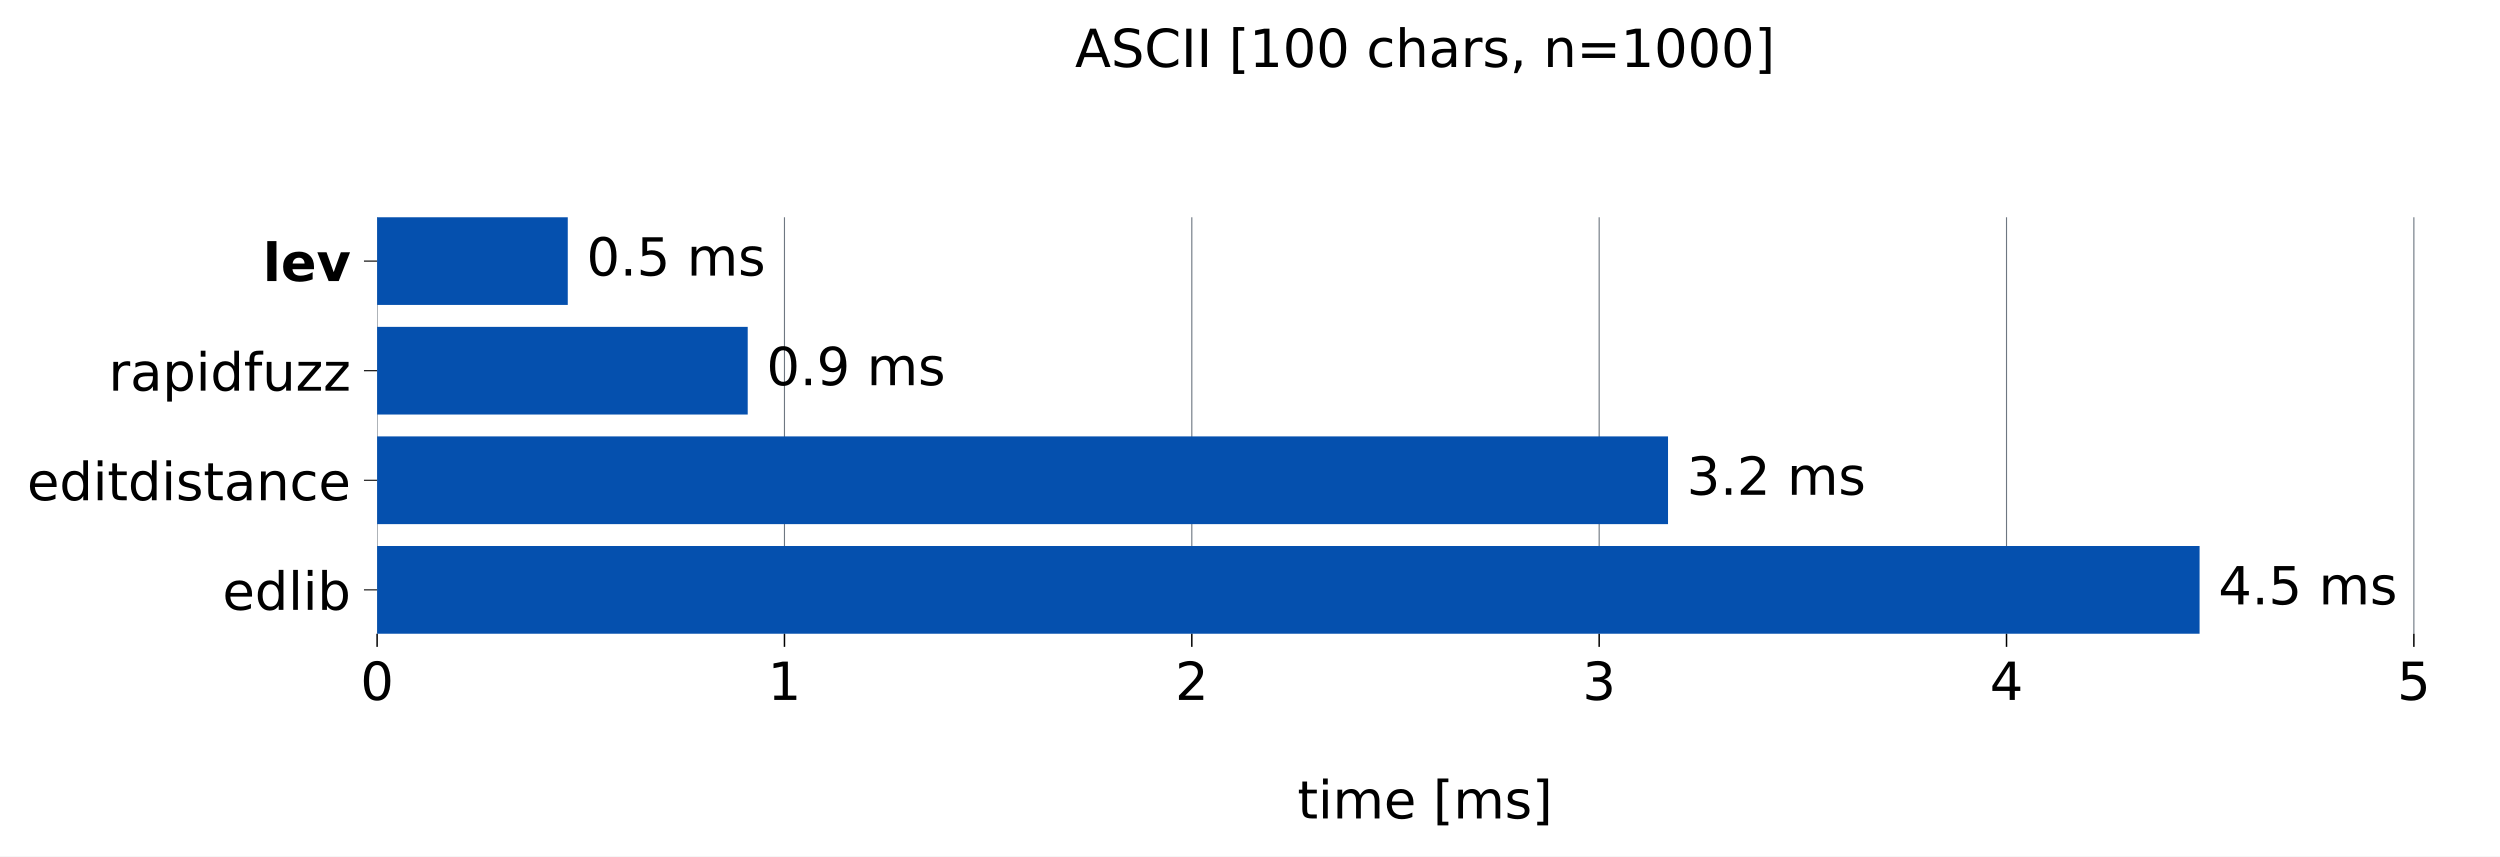
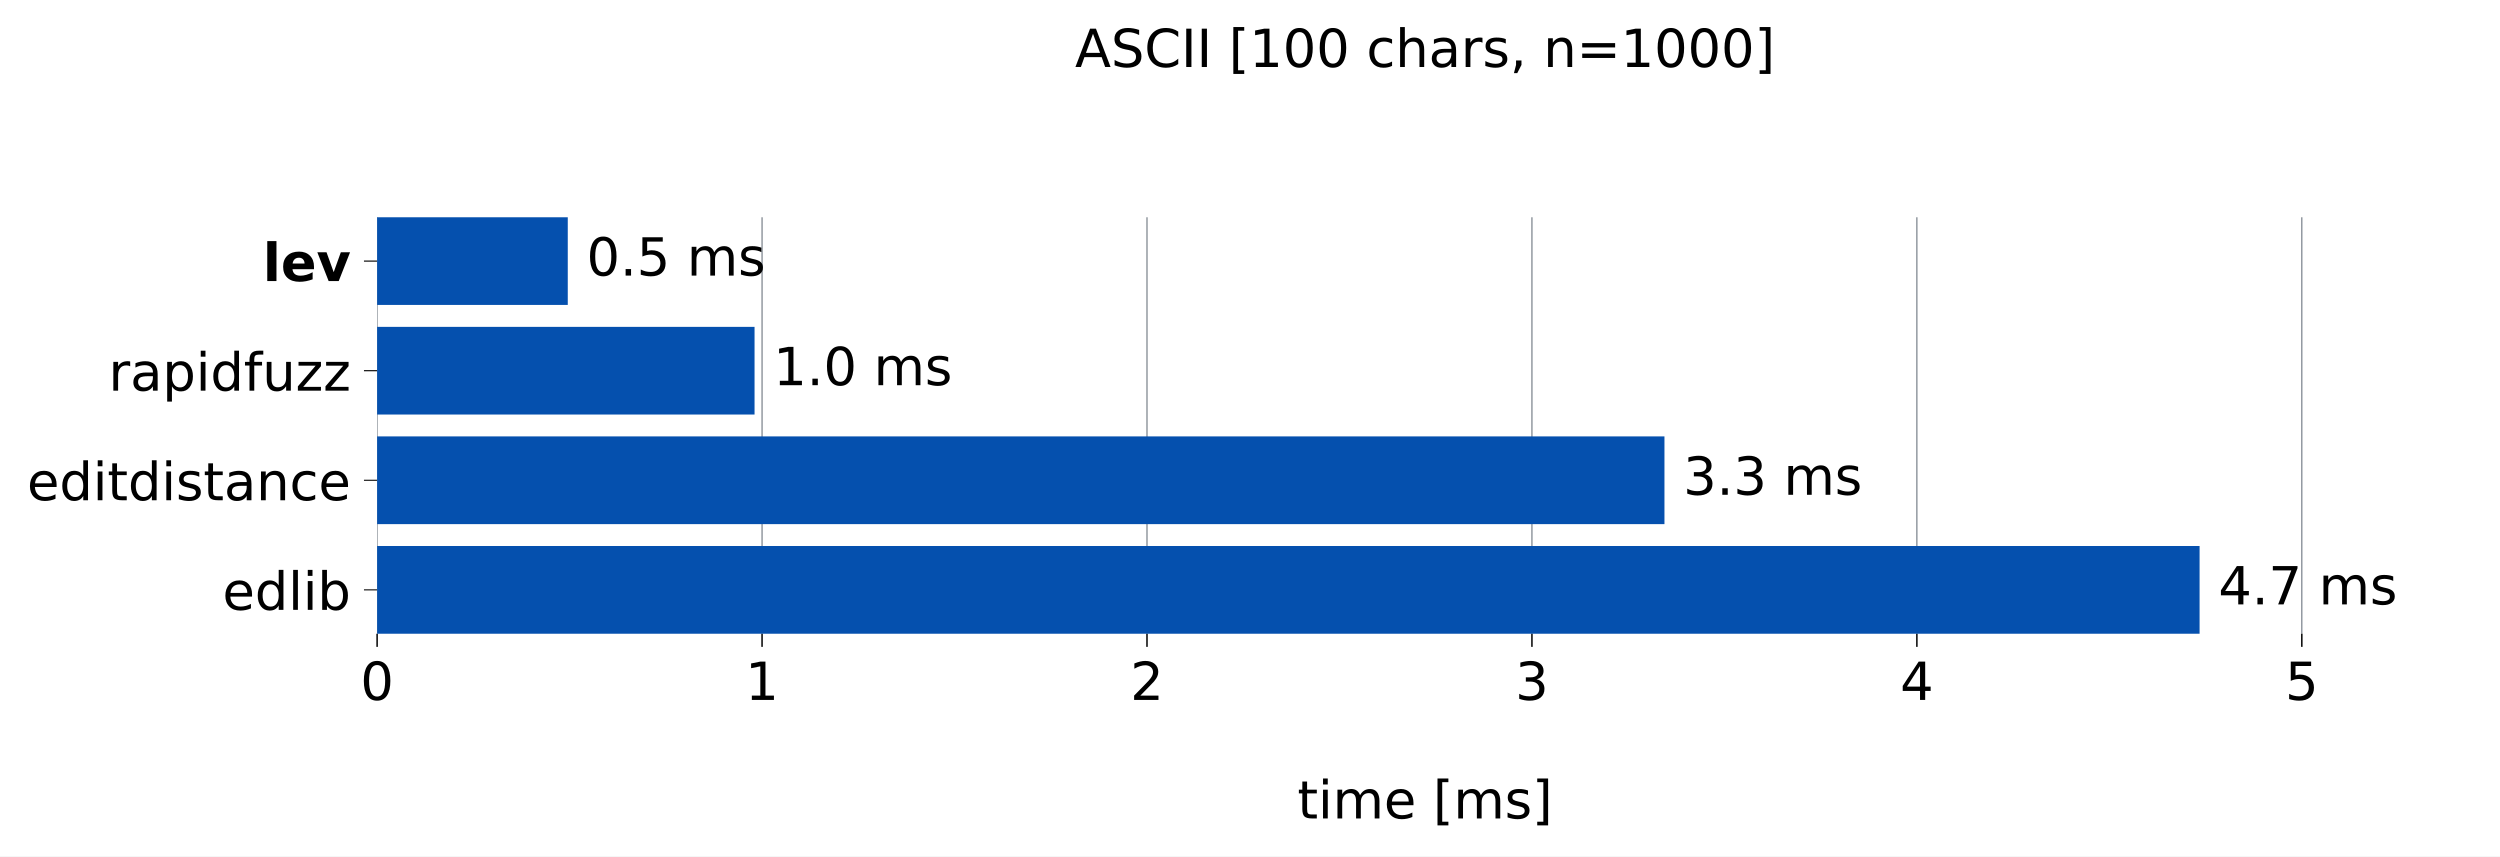
<svg xmlns="http://www.w3.org/2000/svg" xmlns:xlink="http://www.w3.org/1999/xlink" width="665.603pt" height="228.017pt" viewBox="0 0 665.603 228.017" version="1.1">
  <defs>
    <style type="text/css">*{stroke-linejoin: round; stroke-linecap: butt}</style>
  </defs>
  <g id="figure_1">
    <g id="patch_1">
      <path d="M 0 228.017 L 665.603 228.017 L 665.603 0 L 0 0 z " style="fill: #ffffff" />
    </g>
    <g id="axes_1">
      <g id="patch_2">
        <path d="M 100.403 168.718 L 658.403 168.718 L 658.403 57.838 L 100.403 57.838 z " style="fill: #ffffff" />
      </g>
      <g id="matplotlib.axis_1">
        <g id="xtick_1">
          <g id="line2d_1">
-             <path d="M 100.403 168.718 L 100.403 57.838 " clip-path="url(#pa0cd31a357)" style="fill: none; stroke: #6e7781; stroke-width: 0.3; stroke-linecap: square" />
+             <path d="M 100.403 168.718 L 100.403 57.838 " clip-path="url(#p3d2c7ec90e)" style="fill: none; stroke: #6e7781; stroke-width: 0.3; stroke-linecap: square" />
          </g>
          <g id="line2d_2">
            <defs>
-               <path id="m41633b963e" d="M 0 0 L 0 3.5 " style="stroke: #000000; stroke-width: 0.4" />
+               <path id="m636f32cbab" d="M 0 0 L 0 3.5 " style="stroke: #000000; stroke-width: 0.4" />
            </defs>
            <g>
-               <use xlink:href="#m41633b963e" x="100.403" y="168.718" style="stroke: #000000; stroke-width: 0.4" />
+               <use xlink:href="#m636f32cbab" x="100.403" y="168.718" style="stroke: #000000; stroke-width: 0.4" />
            </g>
          </g>
          <g id="text_1">
            <g transform="translate(95.94906 186.3556) scale(0.14 -0.14)">
              <defs>
                <path id="DejaVuSans-30" d="M 2034 4250 Q 1547 4250 1301 3770 Q 1056 3291 1056 2328 Q 1056 1369 1301 889 Q 1547 409 2034 409 Q 2525 409 2770 889 Q 3016 1369 3016 2328 Q 3016 3291 2770 3770 Q 2525 4250 2034 4250 z M 2034 4750 Q 2819 4750 3233 4129 Q 3647 3509 3647 2328 Q 3647 1150 3233 529 Q 2819 -91 2034 -91 Q 1250 -91 836 529 Q 422 1150 422 2328 Q 422 3509 836 4129 Q 1250 4750 2034 4750 z " transform="scale(0.015625)" />
              </defs>
              <use xlink:href="#DejaVuSans-30" />
            </g>
          </g>
        </g>
        <g id="xtick_2">
          <g id="line2d_3">
-             <path d="M 208.857 168.718 L 208.857 57.838 " clip-path="url(#pa0cd31a357)" style="fill: none; stroke: #6e7781; stroke-width: 0.3; stroke-linecap: square" />
+             <path d="M 202.89 168.718 L 202.89 57.838 " clip-path="url(#p3d2c7ec90e)" style="fill: none; stroke: #6e7781; stroke-width: 0.3; stroke-linecap: square" />
          </g>
          <g id="line2d_4">
            <g>
-               <use xlink:href="#m41633b963e" x="208.857" y="168.718" style="stroke: #000000; stroke-width: 0.4" />
+               <use xlink:href="#m636f32cbab" x="202.89" y="168.718" style="stroke: #000000; stroke-width: 0.4" />
            </g>
          </g>
          <g id="text_2">
-             <g transform="translate(204.4028 186.3556) scale(0.14 -0.14)">
+             <g transform="translate(198.4363 186.3556) scale(0.14 -0.14)">
              <defs>
                <path id="DejaVuSans-31" d="M 794 531 L 1825 531 L 1825 4091 L 703 3866 L 703 4441 L 1819 4666 L 2450 4666 L 2450 531 L 3481 531 L 3481 0 L 794 0 L 794 531 z " transform="scale(0.015625)" />
              </defs>
              <use xlink:href="#DejaVuSans-31" />
            </g>
          </g>
        </g>
        <g id="xtick_3">
          <g id="line2d_5">
-             <path d="M 317.31 168.718 L 317.31 57.838 " clip-path="url(#pa0cd31a357)" style="fill: none; stroke: #6e7781; stroke-width: 0.3; stroke-linecap: square" />
+             <path d="M 305.377 168.718 L 305.377 57.838 " clip-path="url(#p3d2c7ec90e)" style="fill: none; stroke: #6e7781; stroke-width: 0.3; stroke-linecap: square" />
          </g>
          <g id="line2d_6">
            <g>
-               <use xlink:href="#m41633b963e" x="317.31" y="168.718" style="stroke: #000000; stroke-width: 0.4" />
+               <use xlink:href="#m636f32cbab" x="305.377" y="168.718" style="stroke: #000000; stroke-width: 0.4" />
            </g>
          </g>
          <g id="text_3">
-             <g transform="translate(312.8565 186.3556) scale(0.14 -0.14)">
+             <g transform="translate(300.9236 186.3556) scale(0.14 -0.14)">
              <defs>
                <path id="DejaVuSans-32" d="M 1228 531 L 3431 531 L 3431 0 L 469 0 L 469 531 Q 828 903 1448 1529 Q 2069 2156 2228 2338 Q 2531 2678 2651 2914 Q 2772 3150 2772 3378 Q 2772 3750 2511 3984 Q 2250 4219 1831 4219 Q 1534 4219 1204 4116 Q 875 4013 500 3803 L 500 4441 Q 881 4594 1212 4672 Q 1544 4750 1819 4750 Q 2544 4750 2975 4387 Q 3406 4025 3406 3419 Q 3406 3131 3298 2873 Q 3191 2616 2906 2266 Q 2828 2175 2409 1742 Q 1991 1309 1228 531 z " transform="scale(0.015625)" />
              </defs>
              <use xlink:href="#DejaVuSans-32" />
            </g>
          </g>
        </g>
        <g id="xtick_4">
          <g id="line2d_7">
-             <path d="M 425.764 168.718 L 425.764 57.838 " clip-path="url(#pa0cd31a357)" style="fill: none; stroke: #6e7781; stroke-width: 0.3; stroke-linecap: square" />
+             <path d="M 407.865 168.718 L 407.865 57.838 " clip-path="url(#p3d2c7ec90e)" style="fill: none; stroke: #6e7781; stroke-width: 0.3; stroke-linecap: square" />
          </g>
          <g id="line2d_8">
            <g>
-               <use xlink:href="#m41633b963e" x="425.764" y="168.718" style="stroke: #000000; stroke-width: 0.4" />
+               <use xlink:href="#m636f32cbab" x="407.865" y="168.718" style="stroke: #000000; stroke-width: 0.4" />
            </g>
          </g>
          <g id="text_4">
-             <g transform="translate(421.3102 186.3556) scale(0.14 -0.14)">
+             <g transform="translate(403.4108 186.3556) scale(0.14 -0.14)">
              <defs>
                <path id="DejaVuSans-33" d="M 2597 2516 Q 3050 2419 3304 2112 Q 3559 1806 3559 1356 Q 3559 666 3084 287 Q 2609 -91 1734 -91 Q 1441 -91 1130 -33 Q 819 25 488 141 L 488 750 Q 750 597 1062 519 Q 1375 441 1716 441 Q 2309 441 2620 675 Q 2931 909 2931 1356 Q 2931 1769 2642 2001 Q 2353 2234 1838 2234 L 1294 2234 L 1294 2753 L 1863 2753 Q 2328 2753 2575 2939 Q 2822 3125 2822 3475 Q 2822 3834 2567 4026 Q 2313 4219 1838 4219 Q 1578 4219 1281 4162 Q 984 4106 628 3988 L 628 4550 Q 988 4650 1302 4700 Q 1616 4750 1894 4750 Q 2613 4750 3031 4423 Q 3450 4097 3450 3541 Q 3450 3153 3228 2886 Q 3006 2619 2597 2516 z " transform="scale(0.015625)" />
              </defs>
              <use xlink:href="#DejaVuSans-33" />
            </g>
          </g>
        </g>
        <g id="xtick_5">
          <g id="line2d_9">
-             <path d="M 534.218 168.718 L 534.218 57.838 " clip-path="url(#pa0cd31a357)" style="fill: none; stroke: #6e7781; stroke-width: 0.3; stroke-linecap: square" />
+             <path d="M 510.352 168.718 L 510.352 57.838 " clip-path="url(#p3d2c7ec90e)" style="fill: none; stroke: #6e7781; stroke-width: 0.3; stroke-linecap: square" />
          </g>
          <g id="line2d_10">
            <g>
-               <use xlink:href="#m41633b963e" x="534.218" y="168.718" style="stroke: #000000; stroke-width: 0.4" />
+               <use xlink:href="#m636f32cbab" x="510.352" y="168.718" style="stroke: #000000; stroke-width: 0.4" />
            </g>
          </g>
          <g id="text_5">
-             <g transform="translate(529.7638 186.3556) scale(0.14 -0.14)">
+             <g transform="translate(505.8981 186.3556) scale(0.14 -0.14)">
              <defs>
                <path id="DejaVuSans-34" d="M 2419 4116 L 825 1625 L 2419 1625 L 2419 4116 z M 2253 4666 L 3047 4666 L 3047 1625 L 3713 1625 L 3713 1100 L 3047 1100 L 3047 0 L 2419 0 L 2419 1100 L 313 1100 L 313 1709 L 2253 4666 z " transform="scale(0.015625)" />
              </defs>
              <use xlink:href="#DejaVuSans-34" />
            </g>
          </g>
        </g>
        <g id="xtick_6">
          <g id="line2d_11">
-             <path d="M 642.671 168.718 L 642.671 57.838 " clip-path="url(#pa0cd31a357)" style="fill: none; stroke: #6e7781; stroke-width: 0.3; stroke-linecap: square" />
+             <path d="M 612.839 168.718 L 612.839 57.838 " clip-path="url(#p3d2c7ec90e)" style="fill: none; stroke: #6e7781; stroke-width: 0.3; stroke-linecap: square" />
          </g>
          <g id="line2d_12">
            <g>
-               <use xlink:href="#m41633b963e" x="642.671" y="168.718" style="stroke: #000000; stroke-width: 0.4" />
+               <use xlink:href="#m636f32cbab" x="612.839" y="168.718" style="stroke: #000000; stroke-width: 0.4" />
            </g>
          </g>
          <g id="text_6">
-             <g transform="translate(638.2175 186.3556) scale(0.14 -0.14)">
+             <g transform="translate(608.3853 186.3556) scale(0.14 -0.14)">
              <defs>
                <path id="DejaVuSans-35" d="M 691 4666 L 3169 4666 L 3169 4134 L 1269 4134 L 1269 2991 Q 1406 3038 1543 3061 Q 1681 3084 1819 3084 Q 2600 3084 3056 2656 Q 3513 2228 3513 1497 Q 3513 744 3044 326 Q 2575 -91 1722 -91 Q 1428 -91 1123 -41 Q 819 9 494 109 L 494 744 Q 775 591 1075 516 Q 1375 441 1709 441 Q 2250 441 2565 725 Q 2881 1009 2881 1497 Q 2881 1984 2565 2268 Q 2250 2553 1709 2553 Q 1456 2553 1204 2497 Q 953 2441 691 2322 L 691 4666 z " transform="scale(0.015625)" />
              </defs>
              <use xlink:href="#DejaVuSans-35" />
            </g>
          </g>
        </g>
        <g id="text_7">
          <g transform="translate(345.4364 217.905) scale(0.14 -0.14)">
            <defs>
              <path id="DejaVuSans-74" d="M 1172 4494 L 1172 3500 L 2356 3500 L 2356 3053 L 1172 3053 L 1172 1153 Q 1172 725 1289 603 Q 1406 481 1766 481 L 2356 481 L 2356 0 L 1766 0 Q 1100 0 847 248 Q 594 497 594 1153 L 594 3053 L 172 3053 L 172 3500 L 594 3500 L 594 4494 L 1172 4494 z " transform="scale(0.015625)" />
              <path id="DejaVuSans-69" d="M 603 3500 L 1178 3500 L 1178 0 L 603 0 L 603 3500 z M 603 4863 L 1178 4863 L 1178 4134 L 603 4134 L 603 4863 z " transform="scale(0.015625)" />
              <path id="DejaVuSans-6d" d="M 3328 2828 Q 3544 3216 3844 3400 Q 4144 3584 4550 3584 Q 5097 3584 5394 3201 Q 5691 2819 5691 2113 L 5691 0 L 5113 0 L 5113 2094 Q 5113 2597 4934 2840 Q 4756 3084 4391 3084 Q 3944 3084 3684 2787 Q 3425 2491 3425 1978 L 3425 0 L 2847 0 L 2847 2094 Q 2847 2600 2669 2842 Q 2491 3084 2119 3084 Q 1678 3084 1418 2786 Q 1159 2488 1159 1978 L 1159 0 L 581 0 L 581 3500 L 1159 3500 L 1159 2956 Q 1356 3278 1631 3431 Q 1906 3584 2284 3584 Q 2666 3584 2933 3390 Q 3200 3197 3328 2828 z " transform="scale(0.015625)" />
              <path id="DejaVuSans-65" d="M 3597 1894 L 3597 1613 L 953 1613 Q 991 1019 1311 708 Q 1631 397 2203 397 Q 2534 397 2845 478 Q 3156 559 3463 722 L 3463 178 Q 3153 47 2828 -22 Q 2503 -91 2169 -91 Q 1331 -91 842 396 Q 353 884 353 1716 Q 353 2575 817 3079 Q 1281 3584 2069 3584 Q 2775 3584 3186 3129 Q 3597 2675 3597 1894 z M 3022 2063 Q 3016 2534 2758 2815 Q 2500 3097 2075 3097 Q 1594 3097 1305 2825 Q 1016 2553 972 2059 L 3022 2063 z " transform="scale(0.015625)" />
              <path id="DejaVuSans-20" transform="scale(0.015625)" />
              <path id="DejaVuSans-5b" d="M 550 4863 L 1875 4863 L 1875 4416 L 1125 4416 L 1125 -397 L 1875 -397 L 1875 -844 L 550 -844 L 550 4863 z " transform="scale(0.015625)" />
              <path id="DejaVuSans-73" d="M 2834 3397 L 2834 2853 Q 2591 2978 2328 3040 Q 2066 3103 1784 3103 Q 1356 3103 1142 2972 Q 928 2841 928 2578 Q 928 2378 1081 2264 Q 1234 2150 1697 2047 L 1894 2003 Q 2506 1872 2764 1633 Q 3022 1394 3022 966 Q 3022 478 2636 193 Q 2250 -91 1575 -91 Q 1294 -91 989 -36 Q 684 19 347 128 L 347 722 Q 666 556 975 473 Q 1284 391 1588 391 Q 1994 391 2212 530 Q 2431 669 2431 922 Q 2431 1156 2273 1281 Q 2116 1406 1581 1522 L 1381 1569 Q 847 1681 609 1914 Q 372 2147 372 2553 Q 372 3047 722 3315 Q 1072 3584 1716 3584 Q 2034 3584 2315 3537 Q 2597 3491 2834 3397 z " transform="scale(0.015625)" />
              <path id="DejaVuSans-5d" d="M 1947 4863 L 1947 -844 L 622 -844 L 622 -397 L 1369 -397 L 1369 4416 L 622 4416 L 622 4863 L 1947 4863 z " transform="scale(0.015625)" />
            </defs>
            <use xlink:href="#DejaVuSans-74" />
            <use xlink:href="#DejaVuSans-69" transform="translate(39.20898 0)" />
            <use xlink:href="#DejaVuSans-6d" transform="translate(66.99219 0)" />
            <use xlink:href="#DejaVuSans-65" transform="translate(164.4043 0)" />
            <use xlink:href="#DejaVuSans-20" transform="translate(225.9277 0)" />
            <use xlink:href="#DejaVuSans-5b" transform="translate(257.7148 0)" />
            <use xlink:href="#DejaVuSans-6d" transform="translate(296.7285 0)" />
            <use xlink:href="#DejaVuSans-73" transform="translate(394.1406 0)" />
            <use xlink:href="#DejaVuSans-5d" transform="translate(446.2402 0)" />
          </g>
        </g>
      </g>
      <g id="matplotlib.axis_2">
        <g id="ytick_1">
          <g id="line2d_13">
            <defs>
-               <path id="maad283d03a" d="M 0 0 L -3.5 0 " style="stroke: #000000; stroke-width: 0.3" />
+               <path id="mbe7d27ee50" d="M 0 0 L -3.5 0 " style="stroke: #000000; stroke-width: 0.3" />
            </defs>
            <g>
-               <use xlink:href="#maad283d03a" x="100.403" y="157.046" style="stroke: #000000; stroke-width: 0.3" />
+               <use xlink:href="#mbe7d27ee50" x="100.403" y="157.046" style="stroke: #000000; stroke-width: 0.3" />
            </g>
          </g>
          <g id="text_8">
            <g transform="translate(59.23406 162.3651) scale(0.14 -0.14)">
              <defs>
                <path id="DejaVuSans-64" d="M 2906 2969 L 2906 4863 L 3481 4863 L 3481 0 L 2906 0 L 2906 525 Q 2725 213 2448 61 Q 2172 -91 1784 -91 Q 1150 -91 751 415 Q 353 922 353 1747 Q 353 2572 751 3078 Q 1150 3584 1784 3584 Q 2172 3584 2448 3432 Q 2725 3281 2906 2969 z M 947 1747 Q 947 1113 1208 752 Q 1469 391 1925 391 Q 2381 391 2643 752 Q 2906 1113 2906 1747 Q 2906 2381 2643 2742 Q 2381 3103 1925 3103 Q 1469 3103 1208 2742 Q 947 2381 947 1747 z " transform="scale(0.015625)" />
                <path id="DejaVuSans-6c" d="M 603 4863 L 1178 4863 L 1178 0 L 603 0 L 603 4863 z " transform="scale(0.015625)" />
                <path id="DejaVuSans-62" d="M 3116 1747 Q 3116 2381 2855 2742 Q 2594 3103 2138 3103 Q 1681 3103 1420 2742 Q 1159 2381 1159 1747 Q 1159 1113 1420 752 Q 1681 391 2138 391 Q 2594 391 2855 752 Q 3116 1113 3116 1747 z M 1159 2969 Q 1341 3281 1617 3432 Q 1894 3584 2278 3584 Q 2916 3584 3314 3078 Q 3713 2572 3713 1747 Q 3713 922 3314 415 Q 2916 -91 2278 -91 Q 1894 -91 1617 61 Q 1341 213 1159 525 L 1159 0 L 581 0 L 581 4863 L 1159 4863 L 1159 2969 z " transform="scale(0.015625)" />
              </defs>
              <use xlink:href="#DejaVuSans-65" />
              <use xlink:href="#DejaVuSans-64" transform="translate(61.52344 0)" />
              <use xlink:href="#DejaVuSans-6c" transform="translate(125 0)" />
              <use xlink:href="#DejaVuSans-69" transform="translate(152.7832 0)" />
              <use xlink:href="#DejaVuSans-62" transform="translate(180.5664 0)" />
            </g>
          </g>
        </g>
        <g id="ytick_2">
          <g id="line2d_14">
            <g>
-               <use xlink:href="#maad283d03a" x="100.403" y="127.867" style="stroke: #000000; stroke-width: 0.3" />
+               <use xlink:href="#mbe7d27ee50" x="100.403" y="127.867" style="stroke: #000000; stroke-width: 0.3" />
            </g>
          </g>
          <g id="text_9">
            <g transform="translate(7.2 133.1862) scale(0.14 -0.14)">
              <defs>
                <path id="DejaVuSans-61" d="M 2194 1759 Q 1497 1759 1228 1600 Q 959 1441 959 1056 Q 959 750 1161 570 Q 1363 391 1709 391 Q 2188 391 2477 730 Q 2766 1069 2766 1631 L 2766 1759 L 2194 1759 z M 3341 1997 L 3341 0 L 2766 0 L 2766 531 Q 2569 213 2275 61 Q 1981 -91 1556 -91 Q 1019 -91 701 211 Q 384 513 384 1019 Q 384 1609 779 1909 Q 1175 2209 1959 2209 L 2766 2209 L 2766 2266 Q 2766 2663 2505 2880 Q 2244 3097 1772 3097 Q 1472 3097 1187 3025 Q 903 2953 641 2809 L 641 3341 Q 956 3463 1253 3523 Q 1550 3584 1831 3584 Q 2591 3584 2966 3190 Q 3341 2797 3341 1997 z " transform="scale(0.015625)" />
                <path id="DejaVuSans-6e" d="M 3513 2113 L 3513 0 L 2938 0 L 2938 2094 Q 2938 2591 2744 2837 Q 2550 3084 2163 3084 Q 1697 3084 1428 2787 Q 1159 2491 1159 1978 L 1159 0 L 581 0 L 581 3500 L 1159 3500 L 1159 2956 Q 1366 3272 1645 3428 Q 1925 3584 2291 3584 Q 2894 3584 3203 3211 Q 3513 2838 3513 2113 z " transform="scale(0.015625)" />
                <path id="DejaVuSans-63" d="M 3122 3366 L 3122 2828 Q 2878 2963 2633 3030 Q 2388 3097 2138 3097 Q 1578 3097 1268 2742 Q 959 2388 959 1747 Q 959 1106 1268 751 Q 1578 397 2138 397 Q 2388 397 2633 464 Q 2878 531 3122 666 L 3122 134 Q 2881 22 2623 -34 Q 2366 -91 2075 -91 Q 1284 -91 818 406 Q 353 903 353 1747 Q 353 2603 823 3093 Q 1294 3584 2113 3584 Q 2378 3584 2631 3529 Q 2884 3475 3122 3366 z " transform="scale(0.015625)" />
              </defs>
              <use xlink:href="#DejaVuSans-65" />
              <use xlink:href="#DejaVuSans-64" transform="translate(61.52344 0)" />
              <use xlink:href="#DejaVuSans-69" transform="translate(125 0)" />
              <use xlink:href="#DejaVuSans-74" transform="translate(152.7832 0)" />
              <use xlink:href="#DejaVuSans-64" transform="translate(191.9922 0)" />
              <use xlink:href="#DejaVuSans-69" transform="translate(255.4688 0)" />
              <use xlink:href="#DejaVuSans-73" transform="translate(283.252 0)" />
              <use xlink:href="#DejaVuSans-74" transform="translate(335.3516 0)" />
              <use xlink:href="#DejaVuSans-61" transform="translate(374.5605 0)" />
              <use xlink:href="#DejaVuSans-6e" transform="translate(435.8398 0)" />
              <use xlink:href="#DejaVuSans-63" transform="translate(499.2188 0)" />
              <use xlink:href="#DejaVuSans-65" transform="translate(554.1992 0)" />
            </g>
          </g>
        </g>
        <g id="ytick_3">
          <g id="line2d_15">
            <g>
-               <use xlink:href="#maad283d03a" x="100.403" y="98.688" style="stroke: #000000; stroke-width: 0.3" />
+               <use xlink:href="#mbe7d27ee50" x="100.403" y="98.688" style="stroke: #000000; stroke-width: 0.3" />
            </g>
          </g>
          <g id="text_10">
            <g transform="translate(28.90656 104.0072) scale(0.14 -0.14)">
              <defs>
                <path id="DejaVuSans-72" d="M 2631 2963 Q 2534 3019 2420 3045 Q 2306 3072 2169 3072 Q 1681 3072 1420 2755 Q 1159 2438 1159 1844 L 1159 0 L 581 0 L 581 3500 L 1159 3500 L 1159 2956 Q 1341 3275 1631 3429 Q 1922 3584 2338 3584 Q 2397 3584 2469 3576 Q 2541 3569 2628 3553 L 2631 2963 z " transform="scale(0.015625)" />
                <path id="DejaVuSans-70" d="M 1159 525 L 1159 -1331 L 581 -1331 L 581 3500 L 1159 3500 L 1159 2969 Q 1341 3281 1617 3432 Q 1894 3584 2278 3584 Q 2916 3584 3314 3078 Q 3713 2572 3713 1747 Q 3713 922 3314 415 Q 2916 -91 2278 -91 Q 1894 -91 1617 61 Q 1341 213 1159 525 z M 3116 1747 Q 3116 2381 2855 2742 Q 2594 3103 2138 3103 Q 1681 3103 1420 2742 Q 1159 2381 1159 1747 Q 1159 1113 1420 752 Q 1681 391 2138 391 Q 2594 391 2855 752 Q 3116 1113 3116 1747 z " transform="scale(0.015625)" />
                <path id="DejaVuSans-66" d="M 2375 4863 L 2375 4384 L 1825 4384 Q 1516 4384 1395 4259 Q 1275 4134 1275 3809 L 1275 3500 L 2222 3500 L 2222 3053 L 1275 3053 L 1275 0 L 697 0 L 697 3053 L 147 3053 L 147 3500 L 697 3500 L 697 3744 Q 697 4328 969 4595 Q 1241 4863 1831 4863 L 2375 4863 z " transform="scale(0.015625)" />
                <path id="DejaVuSans-75" d="M 544 1381 L 544 3500 L 1119 3500 L 1119 1403 Q 1119 906 1312 657 Q 1506 409 1894 409 Q 2359 409 2629 706 Q 2900 1003 2900 1516 L 2900 3500 L 3475 3500 L 3475 0 L 2900 0 L 2900 538 Q 2691 219 2414 64 Q 2138 -91 1772 -91 Q 1169 -91 856 284 Q 544 659 544 1381 z M 1991 3584 L 1991 3584 z " transform="scale(0.015625)" />
                <path id="DejaVuSans-7a" d="M 353 3500 L 3084 3500 L 3084 2975 L 922 459 L 3084 459 L 3084 0 L 275 0 L 275 525 L 2438 3041 L 353 3041 L 353 3500 z " transform="scale(0.015625)" />
              </defs>
              <use xlink:href="#DejaVuSans-72" />
              <use xlink:href="#DejaVuSans-61" transform="translate(41.11328 0)" />
              <use xlink:href="#DejaVuSans-70" transform="translate(102.3926 0)" />
              <use xlink:href="#DejaVuSans-69" transform="translate(165.8691 0)" />
              <use xlink:href="#DejaVuSans-64" transform="translate(193.6523 0)" />
              <use xlink:href="#DejaVuSans-66" transform="translate(257.1289 0)" />
              <use xlink:href="#DejaVuSans-75" transform="translate(292.334 0)" />
              <use xlink:href="#DejaVuSans-7a" transform="translate(355.7129 0)" />
              <use xlink:href="#DejaVuSans-7a" transform="translate(408.2031 0)" />
            </g>
          </g>
        </g>
        <g id="ytick_4">
          <g id="line2d_16">
            <g>
-               <use xlink:href="#maad283d03a" x="100.403" y="69.509" style="stroke: #000000; stroke-width: 0.3" />
+               <use xlink:href="#mbe7d27ee50" x="100.403" y="69.509" style="stroke: #000000; stroke-width: 0.3" />
            </g>
          </g>
          <g id="text_11">
            <g transform="translate(69.98125 74.8283) scale(0.14 -0.14)">
              <defs>
                <path id="DejaVuSans-Bold-6c" d="M 538 4863 L 1656 4863 L 1656 0 L 538 0 L 538 4863 z " transform="scale(0.015625)" />
                <path id="DejaVuSans-Bold-65" d="M 4031 1759 L 4031 1441 L 1416 1441 Q 1456 1047 1700 850 Q 1944 653 2381 653 Q 2734 653 3104 758 Q 3475 863 3866 1075 L 3866 213 Q 3469 63 3072 -14 Q 2675 -91 2278 -91 Q 1328 -91 801 392 Q 275 875 275 1747 Q 275 2603 792 3093 Q 1309 3584 2216 3584 Q 3041 3584 3536 3087 Q 4031 2591 4031 1759 z M 2881 2131 Q 2881 2450 2695 2645 Q 2509 2841 2209 2841 Q 1884 2841 1681 2658 Q 1478 2475 1428 2131 L 2881 2131 z " transform="scale(0.015625)" />
                <path id="DejaVuSans-Bold-76" d="M 97 3500 L 1216 3500 L 2088 1081 L 2956 3500 L 4078 3500 L 2700 0 L 1472 0 L 97 3500 z " transform="scale(0.015625)" />
              </defs>
              <use xlink:href="#DejaVuSans-Bold-6c" />
              <use xlink:href="#DejaVuSans-Bold-65" transform="translate(34.27734 0)" />
              <use xlink:href="#DejaVuSans-Bold-76" transform="translate(102.0996 0)" />
            </g>
          </g>
        </g>
      </g>
      <g id="patch_3">
-         <path d="M 100.403 168.718 L 585.62 168.718 L 585.62 145.375 L 100.403 145.375 z " clip-path="url(#pa0cd31a357)" style="fill: #0550ae" />
+         <path d="M 100.403 168.718 L 585.62 168.718 L 585.62 145.375 L 100.403 145.375 z " clip-path="url(#p3d2c7ec90e)" style="fill: #0550ae" />
      </g>
      <g id="patch_4">
-         <path d="M 100.403 139.539 L 444.097 139.539 L 444.097 116.196 L 100.403 116.196 z " clip-path="url(#pa0cd31a357)" style="fill: #0550ae" />
+         <path d="M 100.403 139.539 L 443.146 139.539 L 443.146 116.196 L 100.403 116.196 z " clip-path="url(#p3d2c7ec90e)" style="fill: #0550ae" />
      </g>
      <g id="patch_5">
-         <path d="M 100.403 110.36 L 199.073 110.36 L 199.073 87.017 L 100.403 87.017 z " clip-path="url(#pa0cd31a357)" style="fill: #0550ae" />
+         <path d="M 100.403 110.36 L 200.892 110.36 L 200.892 87.017 L 100.403 87.017 z " clip-path="url(#p3d2c7ec90e)" style="fill: #0550ae" />
      </g>
      <g id="patch_6">
-         <path d="M 100.403 81.181 L 151.164 81.181 L 151.164 57.838 L 100.403 57.838 z " clip-path="url(#pa0cd31a357)" style="fill: #0550ae" />
+         <path d="M 100.403 81.181 L 151.164 81.181 L 151.164 57.838 L 100.403 57.838 z " clip-path="url(#p3d2c7ec90e)" style="fill: #0550ae" />
      </g>
      <g id="text_12">
        <g transform="translate(590.6202 160.9094) scale(0.14 -0.14)">
          <defs>
            <path id="DejaVuSans-2e" d="M 684 794 L 1344 794 L 1344 0 L 684 0 L 684 794 z " transform="scale(0.015625)" />
+             <path id="DejaVuSans-37" d="M 525 4666 L 3525 4666 L 3525 4397 L 1831 0 L 1172 0 L 2766 4134 L 525 4134 L 525 4666 z " transform="scale(0.015625)" />
          </defs>
          <use xlink:href="#DejaVuSans-34" />
          <use xlink:href="#DejaVuSans-2e" transform="translate(63.62305 0)" />
-           <use xlink:href="#DejaVuSans-35" transform="translate(95.41016 0)" />
+           <use xlink:href="#DejaVuSans-37" transform="translate(95.41016 0)" />
          <use xlink:href="#DejaVuSans-20" transform="translate(159.0332 0)" />
          <use xlink:href="#DejaVuSans-6d" transform="translate(190.8203 0)" />
          <use xlink:href="#DejaVuSans-73" transform="translate(288.2324 0)" />
        </g>
      </g>
      <g id="text_13">
-         <g transform="translate(449.0971 131.7304) scale(0.14 -0.14)">
+         <g transform="translate(448.1458 131.7304) scale(0.14 -0.14)">
          <use xlink:href="#DejaVuSans-33" />
          <use xlink:href="#DejaVuSans-2e" transform="translate(63.62305 0)" />
-           <use xlink:href="#DejaVuSans-32" transform="translate(95.41016 0)" />
+           <use xlink:href="#DejaVuSans-33" transform="translate(95.41016 0)" />
          <use xlink:href="#DejaVuSans-20" transform="translate(159.0332 0)" />
          <use xlink:href="#DejaVuSans-6d" transform="translate(190.8203 0)" />
          <use xlink:href="#DejaVuSans-73" transform="translate(288.2324 0)" />
        </g>
      </g>
      <g id="text_14">
-         <g transform="translate(204.0731 102.5515) scale(0.14 -0.14)">
-           <defs>
-             <path id="DejaVuSans-39" d="M 703 97 L 703 672 Q 941 559 1184 500 Q 1428 441 1663 441 Q 2288 441 2617 861 Q 2947 1281 2994 2138 Q 2813 1869 2534 1725 Q 2256 1581 1919 1581 Q 1219 1581 811 2004 Q 403 2428 403 3163 Q 403 3881 828 4315 Q 1253 4750 1959 4750 Q 2769 4750 3195 4129 Q 3622 3509 3622 2328 Q 3622 1225 3098 567 Q 2575 -91 1691 -91 Q 1453 -91 1209 -44 Q 966 3 703 97 z M 1959 2075 Q 2384 2075 2632 2365 Q 2881 2656 2881 3163 Q 2881 3666 2632 3958 Q 2384 4250 1959 4250 Q 1534 4250 1286 3958 Q 1038 3666 1038 3163 Q 1038 2656 1286 2365 Q 1534 2075 1959 2075 z " transform="scale(0.015625)" />
-           </defs>
-           <use xlink:href="#DejaVuSans-30" />
+         <g transform="translate(205.8916 102.5515) scale(0.14 -0.14)">
+           <use xlink:href="#DejaVuSans-31" />
          <use xlink:href="#DejaVuSans-2e" transform="translate(63.62305 0)" />
-           <use xlink:href="#DejaVuSans-39" transform="translate(95.41016 0)" />
+           <use xlink:href="#DejaVuSans-30" transform="translate(95.41016 0)" />
          <use xlink:href="#DejaVuSans-20" transform="translate(159.0332 0)" />
          <use xlink:href="#DejaVuSans-6d" transform="translate(190.8203 0)" />
          <use xlink:href="#DejaVuSans-73" transform="translate(288.2324 0)" />
        </g>
      </g>
      <g id="text_15">
-         <g transform="translate(156.1636 73.37252) scale(0.14 -0.14)">
+         <g transform="translate(156.1638 73.37252) scale(0.14 -0.14)">
          <use xlink:href="#DejaVuSans-30" />
          <use xlink:href="#DejaVuSans-2e" transform="translate(63.62305 0)" />
          <use xlink:href="#DejaVuSans-35" transform="translate(95.41016 0)" />
          <use xlink:href="#DejaVuSans-20" transform="translate(159.0332 0)" />
          <use xlink:href="#DejaVuSans-6d" transform="translate(190.8203 0)" />
          <use xlink:href="#DejaVuSans-73" transform="translate(288.2324 0)" />
        </g>
      </g>
      <g id="text_16">
        <g transform="translate(286.2142 17.83781) scale(0.14 -0.14)">
          <defs>
            <path id="DejaVuSans-41" d="M 2188 4044 L 1331 1722 L 3047 1722 L 2188 4044 z M 1831 4666 L 2547 4666 L 4325 0 L 3669 0 L 3244 1197 L 1141 1197 L 716 0 L 50 0 L 1831 4666 z " transform="scale(0.015625)" />
            <path id="DejaVuSans-53" d="M 3425 4513 L 3425 3897 Q 3066 4069 2747 4153 Q 2428 4238 2131 4238 Q 1616 4238 1336 4038 Q 1056 3838 1056 3469 Q 1056 3159 1242 3001 Q 1428 2844 1947 2747 L 2328 2669 Q 3034 2534 3370 2195 Q 3706 1856 3706 1288 Q 3706 609 3251 259 Q 2797 -91 1919 -91 Q 1588 -91 1214 -16 Q 841 59 441 206 L 441 856 Q 825 641 1194 531 Q 1563 422 1919 422 Q 2459 422 2753 634 Q 3047 847 3047 1241 Q 3047 1584 2836 1778 Q 2625 1972 2144 2069 L 1759 2144 Q 1053 2284 737 2584 Q 422 2884 422 3419 Q 422 4038 858 4394 Q 1294 4750 2059 4750 Q 2388 4750 2728 4690 Q 3069 4631 3425 4513 z " transform="scale(0.015625)" />
            <path id="DejaVuSans-43" d="M 4122 4306 L 4122 3641 Q 3803 3938 3442 4084 Q 3081 4231 2675 4231 Q 1875 4231 1450 3742 Q 1025 3253 1025 2328 Q 1025 1406 1450 917 Q 1875 428 2675 428 Q 3081 428 3442 575 Q 3803 722 4122 1019 L 4122 359 Q 3791 134 3420 21 Q 3050 -91 2638 -91 Q 1578 -91 968 557 Q 359 1206 359 2328 Q 359 3453 968 4101 Q 1578 4750 2638 4750 Q 3056 4750 3426 4639 Q 3797 4528 4122 4306 z " transform="scale(0.015625)" />
            <path id="DejaVuSans-49" d="M 628 4666 L 1259 4666 L 1259 0 L 628 0 L 628 4666 z " transform="scale(0.015625)" />
            <path id="DejaVuSans-68" d="M 3513 2113 L 3513 0 L 2938 0 L 2938 2094 Q 2938 2591 2744 2837 Q 2550 3084 2163 3084 Q 1697 3084 1428 2787 Q 1159 2491 1159 1978 L 1159 0 L 581 0 L 581 4863 L 1159 4863 L 1159 2956 Q 1366 3272 1645 3428 Q 1925 3584 2291 3584 Q 2894 3584 3203 3211 Q 3513 2838 3513 2113 z " transform="scale(0.015625)" />
            <path id="DejaVuSans-2c" d="M 750 794 L 1409 794 L 1409 256 L 897 -744 L 494 -744 L 750 256 L 750 794 z " transform="scale(0.015625)" />
            <path id="DejaVuSans-3d" d="M 678 2906 L 4684 2906 L 4684 2381 L 678 2381 L 678 2906 z M 678 1631 L 4684 1631 L 4684 1100 L 678 1100 L 678 1631 z " transform="scale(0.015625)" />
          </defs>
          <use xlink:href="#DejaVuSans-41" />
          <use xlink:href="#DejaVuSans-53" transform="translate(68.4082 0)" />
          <use xlink:href="#DejaVuSans-43" transform="translate(131.8848 0)" />
          <use xlink:href="#DejaVuSans-49" transform="translate(201.709 0)" />
          <use xlink:href="#DejaVuSans-49" transform="translate(231.2012 0)" />
          <use xlink:href="#DejaVuSans-20" transform="translate(260.6934 0)" />
          <use xlink:href="#DejaVuSans-5b" transform="translate(292.4805 0)" />
          <use xlink:href="#DejaVuSans-31" transform="translate(331.4941 0)" />
          <use xlink:href="#DejaVuSans-30" transform="translate(395.1172 0)" />
          <use xlink:href="#DejaVuSans-30" transform="translate(458.7402 0)" />
          <use xlink:href="#DejaVuSans-20" transform="translate(522.3633 0)" />
          <use xlink:href="#DejaVuSans-63" transform="translate(554.1504 0)" />
          <use xlink:href="#DejaVuSans-68" transform="translate(609.1309 0)" />
          <use xlink:href="#DejaVuSans-61" transform="translate(672.5098 0)" />
          <use xlink:href="#DejaVuSans-72" transform="translate(733.7891 0)" />
          <use xlink:href="#DejaVuSans-73" transform="translate(774.9023 0)" />
          <use xlink:href="#DejaVuSans-2c" transform="translate(827.002 0)" />
          <use xlink:href="#DejaVuSans-20" transform="translate(858.7891 0)" />
          <use xlink:href="#DejaVuSans-6e" transform="translate(890.5762 0)" />
          <use xlink:href="#DejaVuSans-3d" transform="translate(953.9551 0)" />
          <use xlink:href="#DejaVuSans-31" transform="translate(1037.744 0)" />
          <use xlink:href="#DejaVuSans-30" transform="translate(1101.367 0)" />
          <use xlink:href="#DejaVuSans-30" transform="translate(1164.99 0)" />
          <use xlink:href="#DejaVuSans-30" transform="translate(1228.613 0)" />
          <use xlink:href="#DejaVuSans-5d" transform="translate(1292.236 0)" />
        </g>
      </g>
    </g>
  </g>
  <defs>
-     <clipPath id="pa0cd31a357">
+     <clipPath id="p3d2c7ec90e">
      <rect x="100.403" y="57.838" width="558" height="110.88" />
    </clipPath>
  </defs>
</svg>
